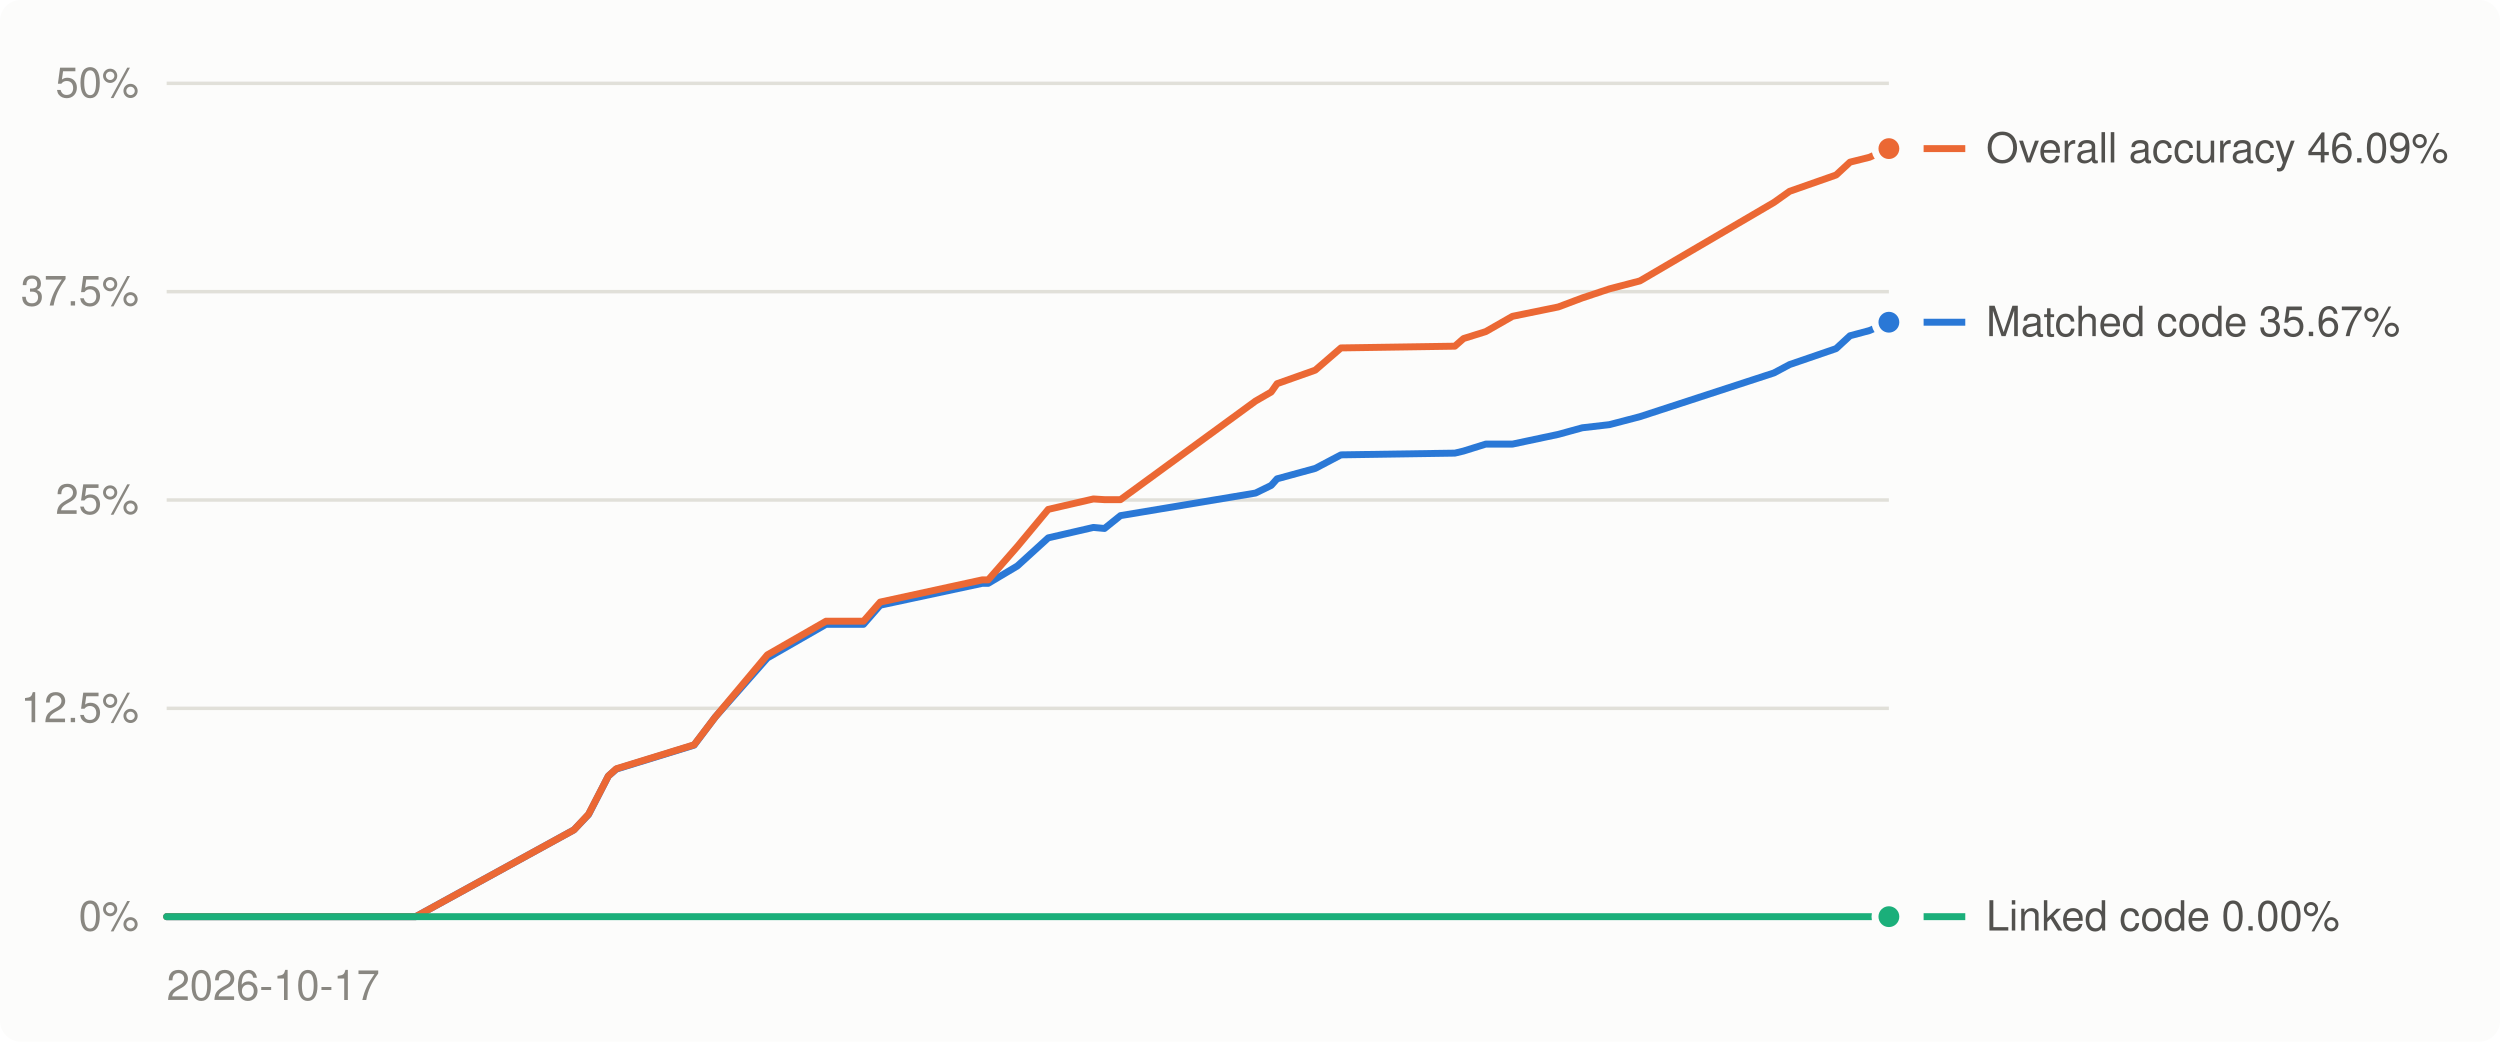
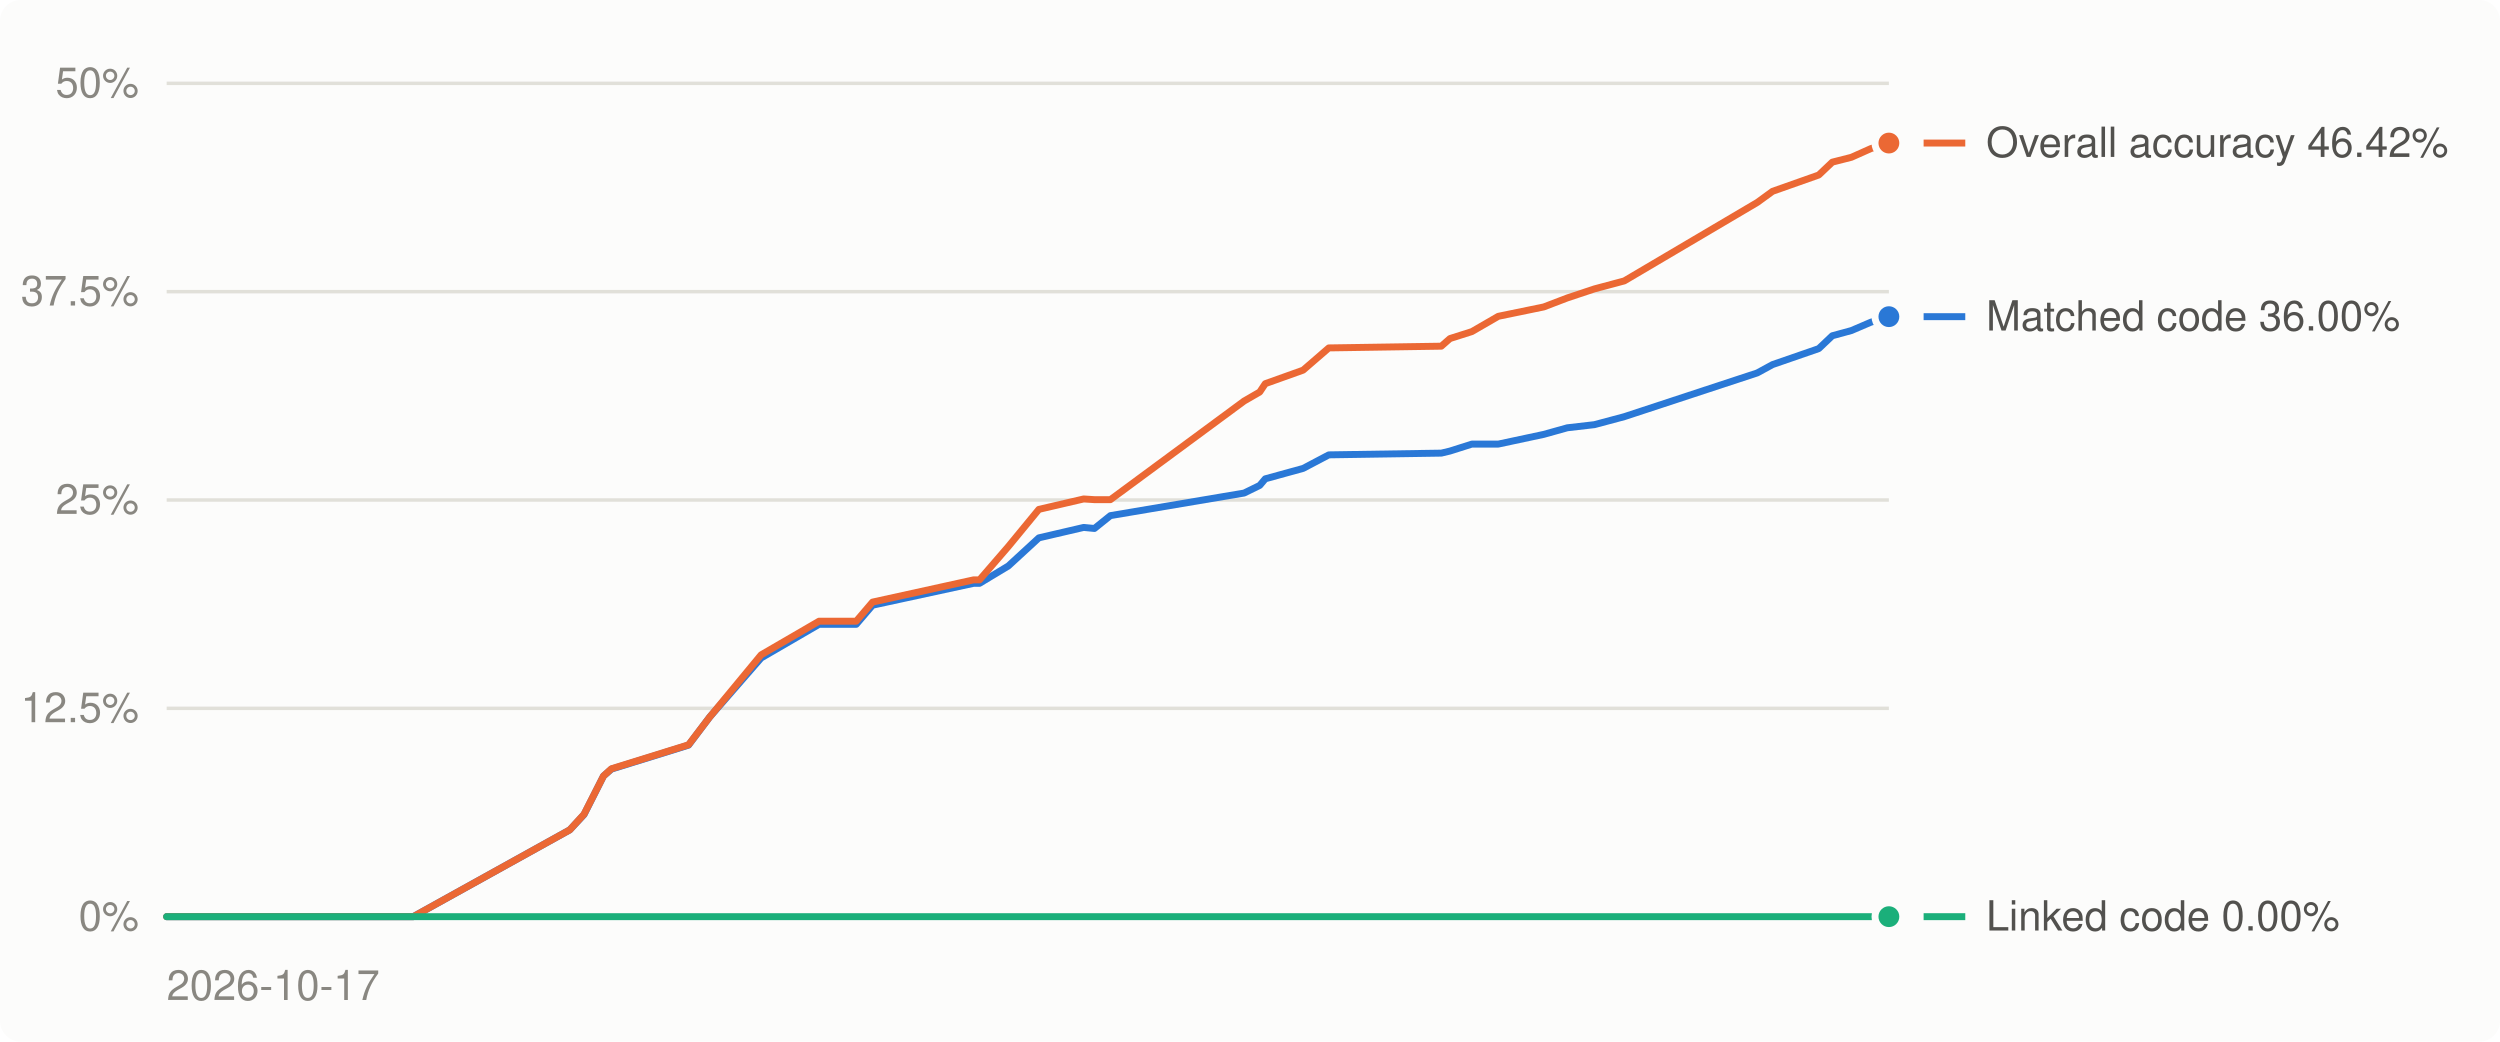
<svg xmlns="http://www.w3.org/2000/svg" viewBox="0 0 720 300" width="720" height="300" role="img" aria-label="Decompilation progress over time">
  <style>
.bg{fill:#fcfcfb}.grid{stroke:#e1e0d9}.muted{fill:#898781}.lbl{fill:#52514e}.ln0{stroke:#2a78d6}.dot0{fill:#2a78d6;stroke:#fcfcfb}.ln1{stroke:#eb6834}.dot1{fill:#eb6834;stroke:#fcfcfb}.ln2{stroke:#1baf7a}.dot2{fill:#1baf7a;stroke:#fcfcfb}
@media (prefers-color-scheme: dark){.bg{fill:#1a1a19}.grid{stroke:#2c2c2a}.muted{fill:#898781}.lbl{fill:#c3c2b7}.ln0{stroke:#3987e5}.dot0{fill:#3987e5;stroke:#1a1a19}.ln1{stroke:#d95926}.dot1{fill:#d95926;stroke:#1a1a19}.ln2{stroke:#199e70}.dot2{fill:#199e70;stroke:#1a1a19}}
text{font:12px -apple-system,BlinkMacSystemFont,'Segoe UI',Helvetica,Arial,sans-serif}
</style>
  <rect class="bg" width="720" height="300" rx="6" />
  <line x1="48" x2="544" y1="264.0" y2="264.0" class="grid" stroke-width="1" />
  <text x="40" y="268.0" class="muted" text-anchor="end">0%</text>
  <line x1="48" x2="544" y1="204.0" y2="204.0" class="grid" stroke-width="1" />
  <text x="40" y="208.0" class="muted" text-anchor="end">12.5%</text>
  <line x1="48" x2="544" y1="144.0" y2="144.0" class="grid" stroke-width="1" />
  <text x="40" y="148.0" class="muted" text-anchor="end">25%</text>
  <line x1="48" x2="544" y1="84.0" y2="84.0" class="grid" stroke-width="1" />
  <text x="40" y="88.0" class="muted" text-anchor="end">37.5%</text>
  <line x1="48" x2="544" y1="24.0" y2="24.0" class="grid" stroke-width="1" />
  <text x="40" y="28.0" class="muted" text-anchor="end">50%</text>
  <text class="muted" x="48.0" y="288" text-anchor="start">2026-10-17</text>
-   <polyline points="48.0,264.0 119.7,264.0 165.3,239.0 169.5,234.6 175.2,223.5 177.5,221.5 199.9,214.6 206.0,206.5 221.0,189.5 237.9,179.8 248.7,179.8 253.5,174.3 282.9,168.0 284.6,168.0 293.0,163.0 301.9,154.9 314.9,151.9 318.1,152.2 322.7,148.5 361.6,142.0 366.1,139.8 367.8,137.9 378.8,134.9 386.2,131.0 419.0,130.5 421.5,129.9 427.9,127.9 435.6,127.9 448.8,125.1 455.7,123.2 463.5,122.3 472.3,120.0 510.9,107.4 515.4,105.0 528.8,100.4 532.8,96.7 538.4,95.2 544.0,92.8" fill="none" class="ln0" stroke-width="2" stroke-linejoin="round" stroke-linecap="round" />
-   <polyline points="48.0,264.0 119.7,264.0 165.3,239.0 169.5,234.5 175.2,223.5 177.5,221.4 199.9,214.5 206.0,206.5 221.0,188.6 237.9,178.9 248.7,178.9 253.5,173.4 282.9,167.0 284.6,167.0 293.0,157.4 301.9,146.7 314.9,143.7 318.1,143.9 322.7,143.9 361.6,115.5 366.1,112.9 367.8,110.5 378.8,106.6 386.2,100.2 419.0,99.7 421.5,97.5 427.9,95.5 435.6,91.1 448.8,88.4 455.7,85.8 463.5,83.2 472.3,80.9 510.9,58.3 515.4,55.1 528.8,50.4 532.8,46.7 538.4,45.3 544.0,42.8" fill="none" class="ln1" stroke-width="2" stroke-linejoin="round" stroke-linecap="round" />
-   <polyline points="48.0,264.0 119.7,264.0 165.3,264.0 169.5,264.0 175.2,264.0 177.5,264.0 199.9,264.0 206.0,264.0 221.0,264.0 237.9,264.0 248.7,264.0 253.5,264.0 282.9,264.0 284.6,264.0 293.0,264.0 301.9,264.0 314.9,264.0 318.1,264.0 322.7,264.0 361.6,264.0 366.1,264.0 367.8,264.0 378.8,264.0 386.2,264.0 419.0,264.0 421.5,264.0 427.9,264.0 435.6,264.0 448.8,264.0 455.7,264.0 463.5,264.0 472.3,264.0 510.9,264.0 515.4,264.0 528.8,264.0 532.8,264.0 538.4,264.0 544.0,264.0" fill="none" class="ln2" stroke-width="2" stroke-linejoin="round" stroke-linecap="round" />
-   <circle cx="544.0" cy="92.8" r="4" class="dot0" stroke-width="2" />
-   <circle cx="544.0" cy="42.8" r="4" class="dot1" stroke-width="2" />
+   <polyline points="48.0,264.0 119.0,264.0 164.1,239.0 168.2,234.6 173.8,223.5 176.1,221.5 198.3,214.6 204.4,206.5 219.2,189.5 235.9,179.8 246.6,179.8 251.3,174.3 280.4,168.0 282.1,168.0 290.4,163.0 299.2,154.9 312.1,151.9 315.2,152.2 319.8,148.5 358.3,142.0 362.8,139.8 364.4,137.9 375.3,134.9 382.7,131.0 415.1,130.5 417.6,129.9 423.9,127.9 431.5,127.9 444.6,125.1 451.4,123.2 459.2,122.3 467.8,120.0 506.1,107.4 510.5,105.0 523.8,100.4 527.7,96.7 533.2,95.2 538.8,92.8 544.0,91.2" fill="none" class="ln0" stroke-width="2" stroke-linejoin="round" stroke-linecap="round" />
+   <polyline points="48.0,264.0 119.0,264.0 164.1,239.0 168.2,234.5 173.8,223.5 176.1,221.4 198.3,214.5 204.4,206.5 219.2,188.6 235.9,178.9 246.6,178.9 251.3,173.4 280.4,167.0 282.1,167.0 290.4,157.4 299.2,146.7 312.1,143.7 315.2,143.9 319.8,143.9 358.3,115.5 362.8,112.9 364.4,110.5 375.3,106.6 382.7,100.2 415.1,99.7 417.6,97.5 423.9,95.5 431.5,91.1 444.6,88.4 451.4,85.8 459.2,83.2 467.8,80.9 506.1,58.3 510.5,55.1 523.8,50.4 527.7,46.7 533.2,45.3 538.8,42.8 544.0,41.2" fill="none" class="ln1" stroke-width="2" stroke-linejoin="round" stroke-linecap="round" />
+   <polyline points="48.0,264.0 119.0,264.0 164.1,264.0 168.2,264.0 173.8,264.0 176.1,264.0 198.3,264.0 204.4,264.0 219.2,264.0 235.9,264.0 246.6,264.0 251.3,264.0 280.4,264.0 282.1,264.0 290.4,264.0 299.2,264.0 312.1,264.0 315.2,264.0 319.8,264.0 358.3,264.0 362.8,264.0 364.4,264.0 375.3,264.0 382.7,264.0 415.1,264.0 417.6,264.0 423.9,264.0 431.5,264.0 444.6,264.0 451.4,264.0 459.2,264.0 467.8,264.0 506.1,264.0 510.5,264.0 523.8,264.0 527.7,264.0 533.2,264.0 538.8,264.0 544.0,264.0" fill="none" class="ln2" stroke-width="2" stroke-linejoin="round" stroke-linecap="round" />
+   <circle cx="544.0" cy="91.2" r="4" class="dot0" stroke-width="2" />
+   <circle cx="544.0" cy="41.2" r="4" class="dot1" stroke-width="2" />
  <circle cx="544.0" cy="264.0" r="4" class="dot2" stroke-width="2" />
  <line x1="554" x2="566" y1="264.0" y2="264.0" class="ln2" stroke-width="2" />
  <text class="lbl" x="572" y="268.0">Linked code 0.00%</text>
-   <line x1="554" x2="566" y1="92.8" y2="92.8" class="ln0" stroke-width="2" />
-   <text class="lbl" x="572" y="96.8">Matched code 35.67%</text>
-   <line x1="554" x2="566" y1="42.8" y2="42.8" class="ln1" stroke-width="2" />
-   <text class="lbl" x="572" y="46.8">Overall accuracy 46.09%</text>
+   <line x1="554" x2="566" y1="91.2" y2="91.2" class="ln0" stroke-width="2" />
+   <text class="lbl" x="572" y="95.2">Matched code 36.00%</text>
+   <line x1="554" x2="566" y1="41.2" y2="41.2" class="ln1" stroke-width="2" />
+   <text class="lbl" x="572" y="45.2">Overall accuracy 46.42%</text>
</svg>
